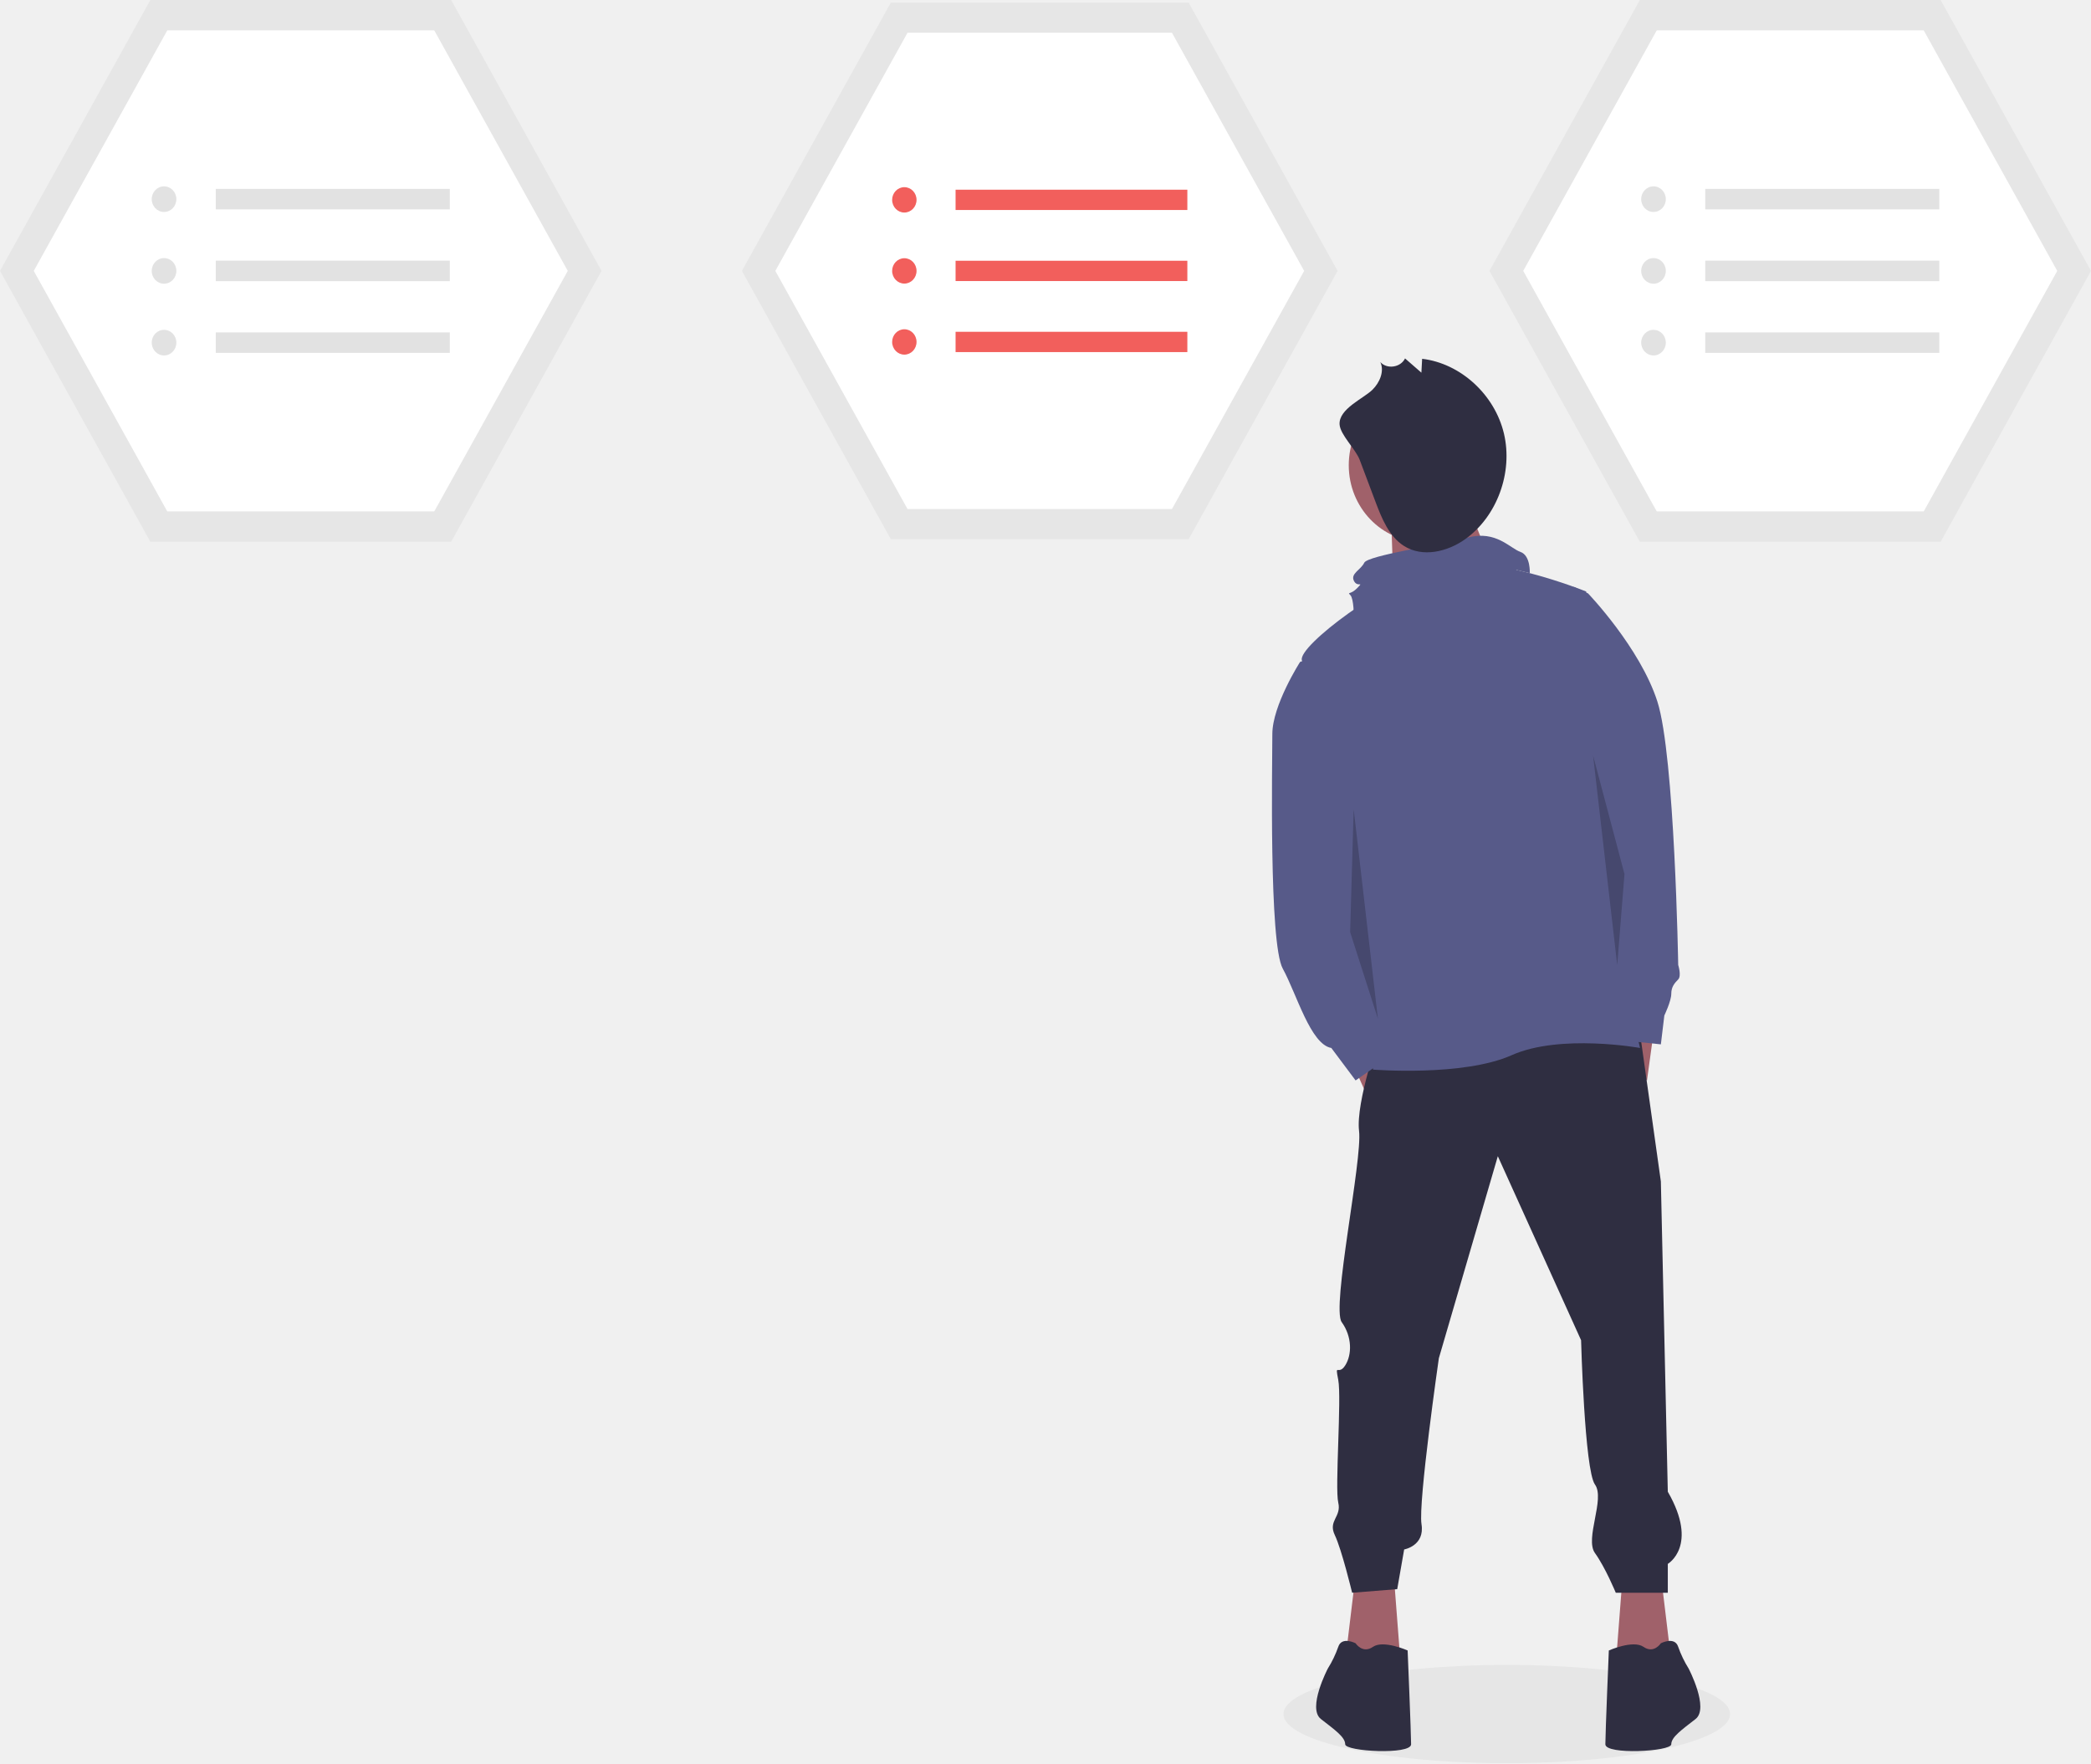
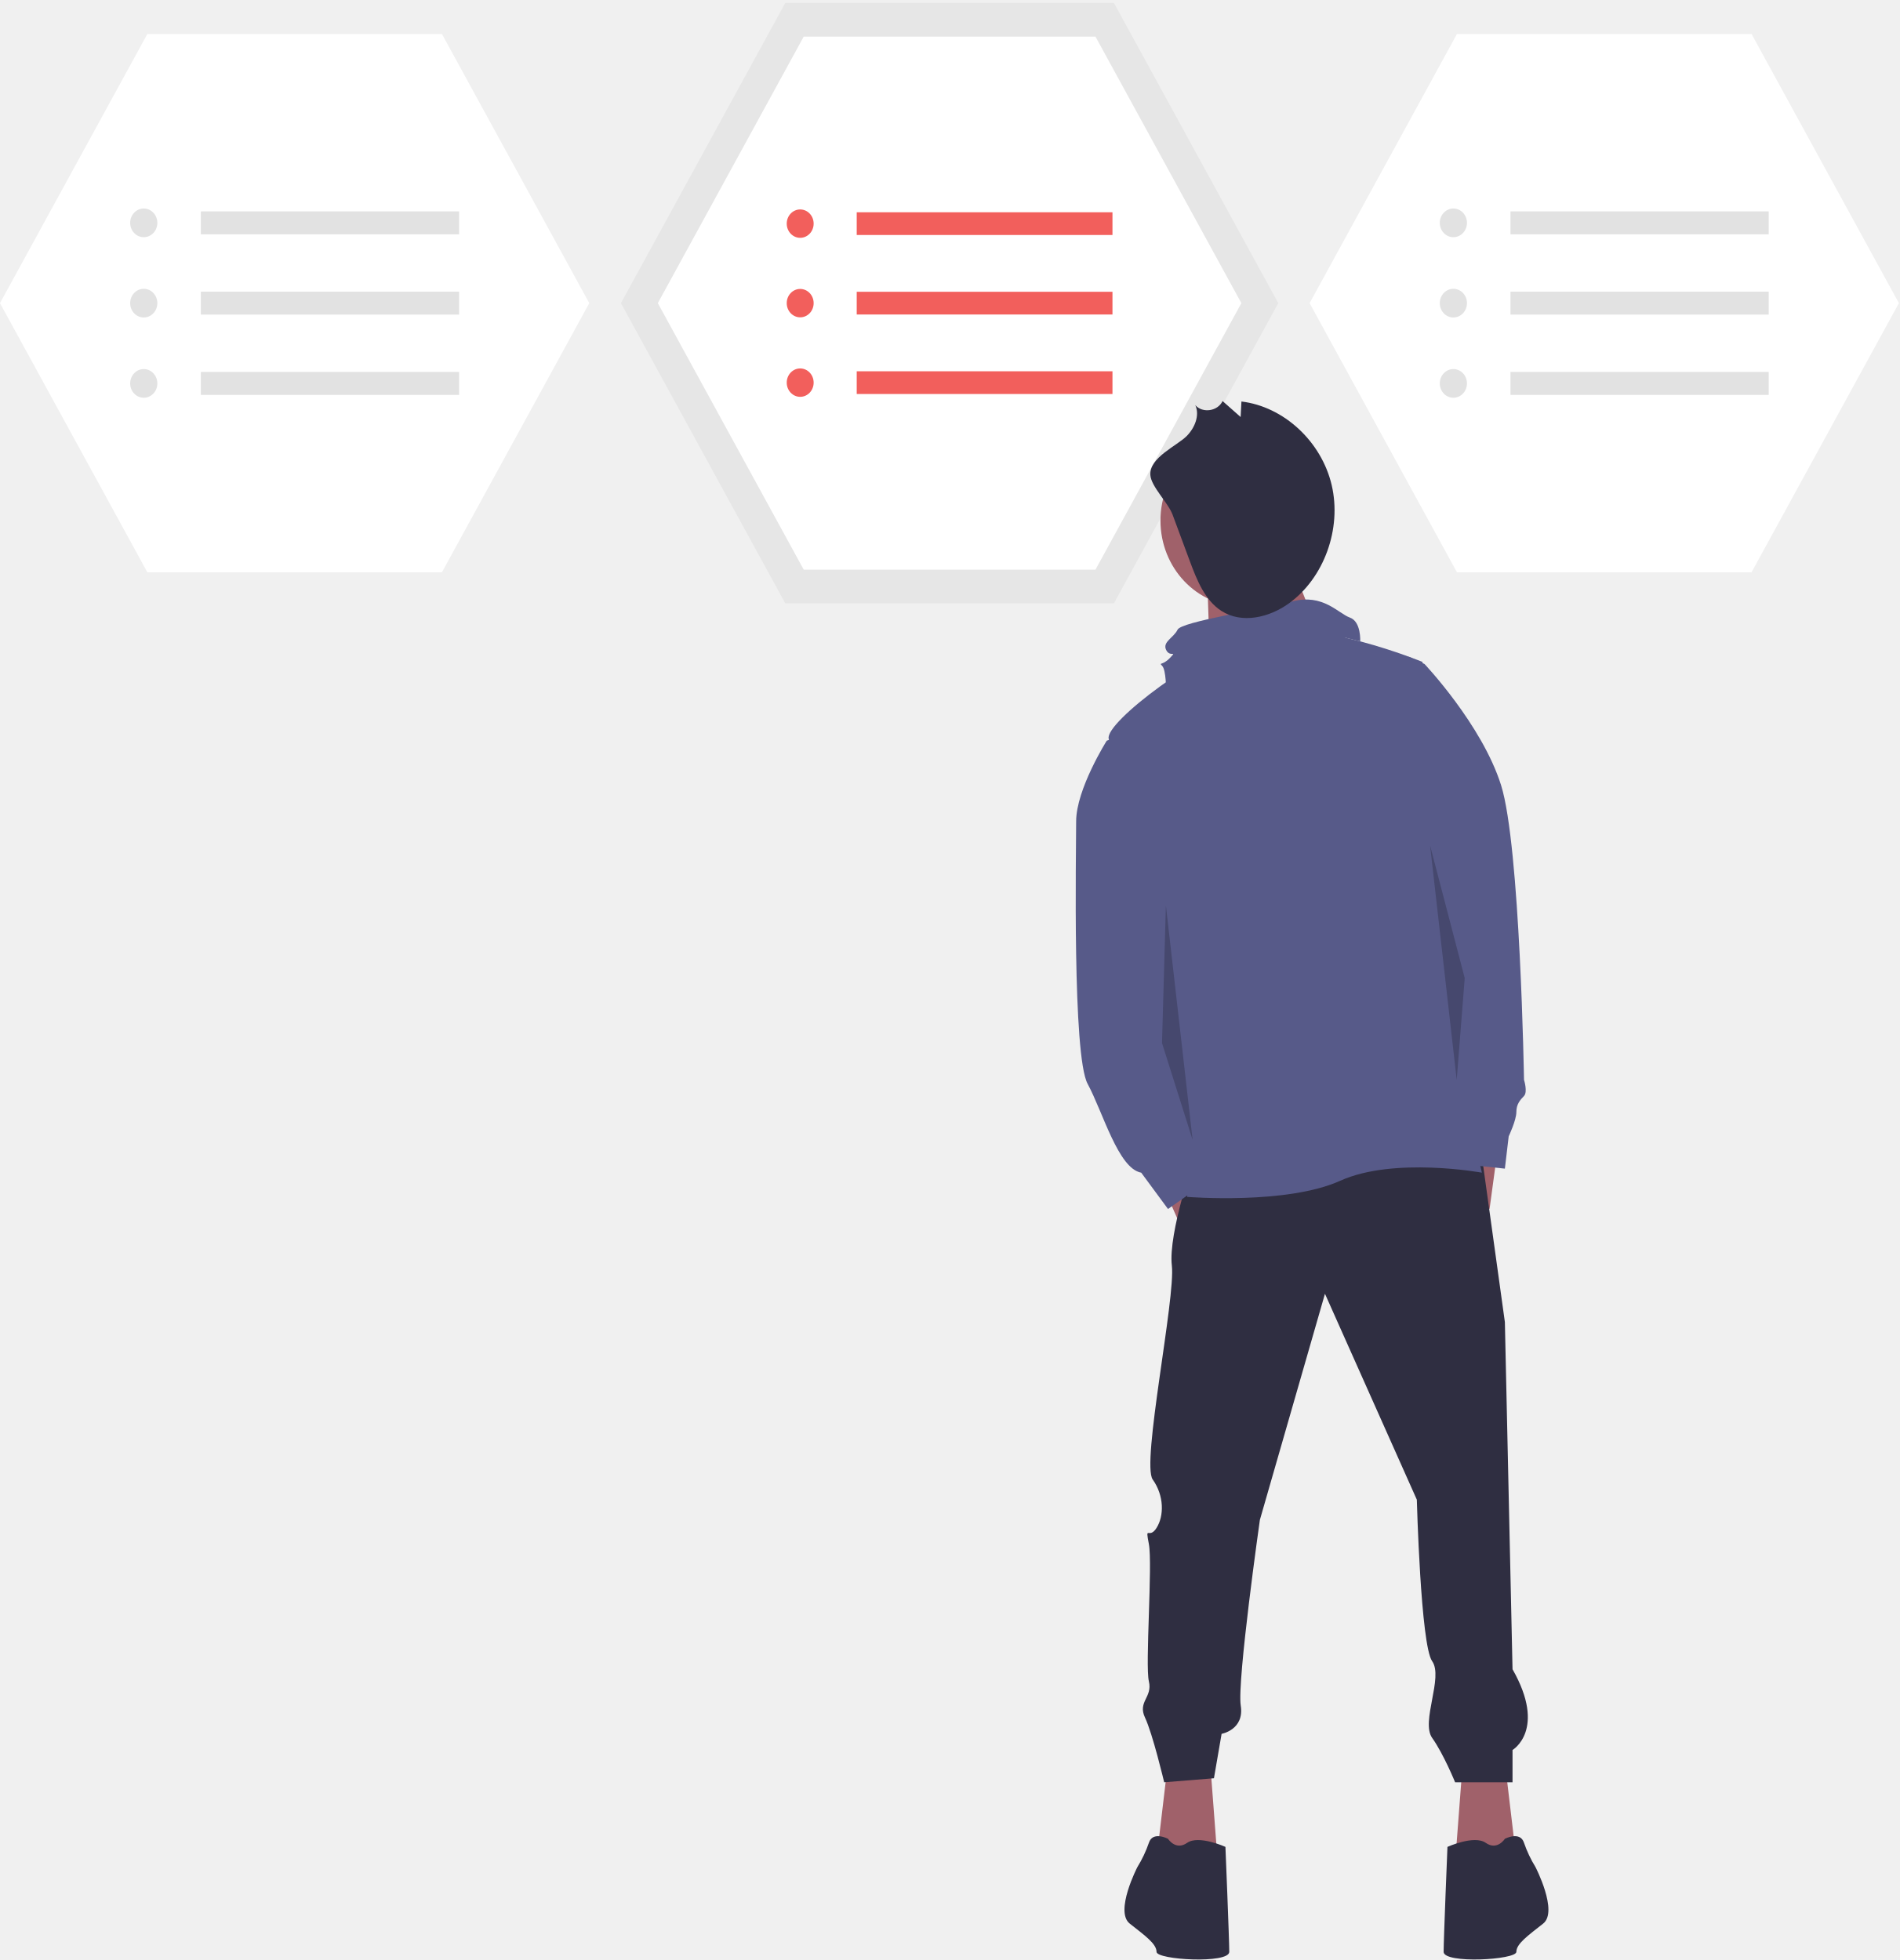
- <svg xmlns="http://www.w3.org/2000/svg" width="810" height="683" viewBox="0 0 810 683" fill="none">
-   <g clip-path="url(#clip0)">
-     <path d="M583.691 683C631.458 683 670.181 674.477 670.181 663.964C670.181 653.451 631.458 644.928 583.691 644.928C535.924 644.928 497.202 653.451 497.202 663.964C497.202 674.477 535.924 683 583.691 683Z" fill="#E6E6E6" />
-     <path d="M174.765 0H58.255L0 104.937L58.255 209.875H174.765L233.02 104.937L174.765 0Z" fill="#E6E6E6" />
-     <path d="M64.794 198.096H168.226L219.943 104.937L168.226 11.779H64.794L13.078 104.937L64.794 198.096Z" fill="white" />
-     <path d="M63.545 82.109C66.18 82.109 68.316 79.888 68.316 77.147C68.316 74.406 66.18 72.184 63.545 72.184C60.909 72.184 58.773 74.406 58.773 77.147C58.773 79.888 60.909 82.109 63.545 82.109Z" fill="#E2E2E2" />
-     <path d="M63.545 109.9C66.18 109.9 68.316 107.678 68.316 104.937C68.316 102.197 66.18 99.975 63.545 99.975C60.909 99.975 58.773 102.197 58.773 104.937C58.773 107.678 60.909 109.9 63.545 109.9Z" fill="#E2E2E2" />
-     <path d="M63.545 137.69C66.18 137.69 68.316 135.468 68.316 132.728C68.316 129.987 66.18 127.765 63.545 127.765C60.909 127.765 58.773 129.987 58.773 132.728C58.773 135.468 60.909 137.69 63.545 137.69Z" fill="#E2E2E2" />
-     <path d="M174.247 73.177H83.586V81.117H174.247V73.177Z" fill="#E2E2E2" />
-     <path d="M174.247 100.967H83.586V108.907H174.247V100.967Z" fill="#E2E2E2" />
-     <path d="M174.247 128.758H83.586V136.698H174.247V128.758Z" fill="#E2E2E2" />
-     <path d="M751.745 0H635.235L576.98 104.937L635.235 209.875H751.745L810 104.937L751.745 0Z" fill="#E6E6E6" />
-     <path d="M641.774 198.096H745.206L796.922 104.937L745.206 11.779H641.774L590.057 104.937L641.774 198.096Z" fill="white" />
-     <path d="M640.524 82.109C643.16 82.109 645.296 79.888 645.296 77.147C645.296 74.406 643.16 72.184 640.524 72.184C637.889 72.184 635.753 74.406 635.753 77.147C635.753 79.888 637.889 82.109 640.524 82.109Z" fill="#E2E2E2" />
-     <path d="M640.524 109.9C643.16 109.9 645.296 107.678 645.296 104.937C645.296 102.197 643.16 99.975 640.524 99.975C637.889 99.975 635.753 102.197 635.753 104.937C635.753 107.678 637.889 109.9 640.524 109.9Z" fill="#E2E2E2" />
-     <path d="M640.524 137.69C643.16 137.69 645.296 135.468 645.296 132.728C645.296 129.987 643.16 127.765 640.524 127.765C637.889 127.765 635.753 129.987 635.753 132.728C635.753 135.468 637.889 137.69 640.524 137.69Z" fill="#E2E2E2" />
-     <path d="M751.227 73.177H660.565V81.117H751.227V73.177Z" fill="#E2E2E2" />
-     <path d="M751.227 100.967H660.565V108.907H751.227V100.967Z" fill="#E2E2E2" />
-     <path d="M751.227 128.758H660.565V136.698H751.227V128.758Z" fill="#E2E2E2" />
-     <path d="M460.46 1.019H345.081L287.392 104.937L345.081 208.856H460.46L518.15 104.937L460.46 1.019Z" fill="#E6E6E6" />
-     <path d="M351.557 197.191H453.985L505.199 104.937L453.985 12.683H351.557L300.343 104.937L351.557 197.191Z" fill="white" />
-     <path d="M350.32 82.331C352.929 82.331 355.045 80.131 355.045 77.417C355.045 74.703 352.929 72.502 350.32 72.502C347.71 72.502 345.594 74.703 345.594 77.417C345.594 80.131 347.71 82.331 350.32 82.331Z" fill="#F25F5C" />
-     <path d="M350.32 109.852C352.929 109.852 355.045 107.651 355.045 104.937C355.045 102.223 352.929 100.023 350.32 100.023C347.71 100.023 345.594 102.223 345.594 104.937C345.594 107.651 347.71 109.852 350.32 109.852Z" fill="#F25F5C" />
-     <path d="M350.32 137.372C352.929 137.372 355.045 135.172 355.045 132.458C355.045 129.744 352.929 127.543 350.32 127.543C347.71 127.543 345.594 129.744 345.594 132.458C345.594 135.172 347.71 137.372 350.32 137.372Z" fill="#F25F5C" />
-     <path d="M459.947 73.485H370.166V81.348H459.947V73.485Z" fill="#F25F5C" />
-     <path d="M459.947 101.006H370.166V108.869H459.947V101.006Z" fill="#F25F5C" />
-     <path d="M459.947 128.526H370.166V136.389H459.947V128.526Z" fill="#F25F5C" />
-     <path d="M565.319 182.831C565.319 182.831 574.769 219.495 582.799 221.931C590.83 224.368 539.965 231.976 539.965 231.976L538.843 199.12L565.319 182.831Z" fill="#A0616A" />
-     <path d="M523.779 411.535L533.185 432.499L543.936 421.318L537.216 404.547L523.779 411.535Z" fill="#A0616A" />
-     <path d="M640.69 398.957L638.002 418.523L629.939 412.933V391.969L640.69 398.957Z" fill="#A0616A" />
-     <path d="M525.123 609.989L521.092 643.531L542.592 644.928L539.905 609.989H525.123Z" fill="#A0616A" />
-     <path d="M643.378 609.989L647.409 643.531L625.908 644.928L628.596 609.989H643.378Z" fill="#A0616A" />
-     <path d="M534.529 400.354C534.529 400.354 525.123 426.908 526.466 438.089C527.81 449.269 515.716 506.569 519.747 512.16C523.779 517.75 523.779 524.738 521.091 528.93C518.404 533.123 517.06 527.533 518.404 534.521C519.747 541.508 517.06 576.447 518.404 582.038C519.747 587.628 514.372 589.026 517.06 594.616C519.747 600.206 523.779 616.977 523.779 616.977L541.248 615.579L543.936 600.206C543.936 600.206 551.999 598.809 550.655 590.423C549.311 582.038 557.374 526.135 557.374 526.135L580.219 447.872L612.47 519.147C612.47 519.147 613.814 569.46 617.845 575.05C621.876 580.64 613.814 596.013 617.845 601.604C621.876 607.194 625.908 616.977 625.908 616.977H646.065V605.796C646.065 605.796 658.159 598.808 646.065 577.845L643.377 457.655L635.315 400.354H534.529Z" fill="#2F2E41" />
-     <path d="M545.28 639.338C545.28 639.338 535.873 635.145 531.842 637.94C527.81 640.735 525.123 636.543 525.123 636.543C525.123 636.543 519.747 633.748 518.404 637.94C517.37 640.886 516.018 643.699 514.372 646.326C514.372 646.326 506.309 661.699 511.685 665.892C517.06 670.084 521.091 672.879 521.091 675.675C521.091 678.47 546.624 679.867 546.624 675.675C546.624 671.482 545.28 639.338 545.28 639.338Z" fill="#2F2E41" />
-     <path d="M623.22 639.338C623.22 639.338 632.627 635.145 636.658 637.94C640.69 640.735 643.377 636.543 643.377 636.543C643.377 636.543 648.753 633.748 650.096 637.94C651.13 640.886 652.482 643.699 654.128 646.326C654.128 646.326 662.191 661.699 656.815 665.892C651.44 670.084 647.409 672.879 647.409 675.675C647.409 678.47 621.876 679.867 621.876 675.675C621.876 671.482 623.22 639.338 623.22 639.338Z" fill="#2F2E41" />
-     <path d="M614.486 229.153C614.486 229.153 576.859 213.78 556.702 219.37C536.545 224.96 502.95 250.117 504.294 255.707C505.637 261.297 518.404 326.284 518.404 326.284C518.404 326.284 518.404 365.415 525.123 377.994C531.842 390.572 533.185 400.355 533.185 400.355L531.842 414.33C531.842 414.33 566.781 417.125 585.594 408.74C604.407 400.355 635.315 405.945 635.315 405.945C635.315 405.945 619.189 336.067 611.126 324.886C603.063 313.706 614.486 229.153 614.486 229.153Z" fill="#575A89" />
-     <path d="M515.716 252.213L503.622 256.406C503.622 256.406 492.871 273.176 492.871 284.357C492.871 295.537 491.527 365.415 496.903 375.198C502.278 384.981 507.653 404.547 515.716 405.945L525.123 418.523L541.248 407.342L535.873 394.764L515.716 252.213Z" fill="#575A89" />
-     <path d="M596.344 231.249L609.711 227.345L615.157 229.852C615.157 229.852 635.314 250.815 642.034 271.779C648.753 292.742 650.096 373.801 650.096 373.801C650.096 373.801 651.44 377.993 650.096 379.391C648.753 380.789 647.409 382.186 647.409 384.981C647.409 387.776 644.721 393.367 644.721 393.367L643.377 404.547L629.939 403.15C629.939 403.15 604.407 324.886 604.407 306.718C604.407 288.549 596.344 231.249 596.344 231.249Z" fill="#575A89" />
-     <path d="M592.596 222.021C592.596 222.021 592.985 215.177 588.953 213.78C584.922 212.382 579.547 205.394 568.796 208.19C558.046 210.985 529.826 215.177 528.482 217.972C527.138 220.768 523.107 222.165 524.451 224.96C525.795 227.755 528.482 224.96 525.795 227.755C523.107 230.551 521.763 229.153 523.107 230.551C524.451 231.948 524.451 238.936 524.451 238.936C524.451 238.936 544.608 252.912 549.983 251.514C555.358 250.116 587.438 220.771 587.438 220.771L592.596 222.021Z" fill="#575A89" />
-     <path opacity="0.2" d="M524.378 313.47L523.016 361.076L533.767 394.616L524.378 313.47Z" fill="black" />
-     <path opacity="0.2" d="M617.122 292.671L629.281 338.588L626.471 373.823L617.122 292.671Z" fill="black" />
-     <path d="M550.998 209.875C566.751 209.875 579.522 196.593 579.522 180.21C579.522 163.827 566.751 150.546 550.998 150.546C535.245 150.546 522.475 163.827 522.475 180.21C522.475 196.593 535.245 209.875 550.998 209.875Z" fill="#A0616A" />
-     <path d="M526.726 178.164C528.738 183.512 530.751 188.86 532.764 194.208C535.238 200.783 538.072 207.817 543.872 211.486C551.033 216.016 560.596 213.807 567.523 208.9C579.888 200.14 586.176 183.038 582.584 167.933C578.992 152.829 565.765 140.745 550.899 138.989L550.613 144.359L544.277 138.836C542.591 142.366 537.262 143.15 534.701 140.244C536.366 143.832 534.445 148.208 531.671 150.957C528.263 154.334 518.515 158.392 518.92 164.428C519.19 168.456 525.155 173.989 526.726 178.164Z" fill="#2F2E41" />
-   </g>
-   <defs>
-     <clipPath id="clip0">
-       <rect width="810" height="683" fill="white" />
-     </clipPath>
-   </defs>
+ <svg xmlns="http://www.w3.org/2000/svg" width="438" height="452" viewBox="0 0 438 452" fill="none">
+   <path d="M33.967 131.967H101.9L135.867 69.907L101.9 7.847H33.967L0 69.907L33.967 131.967Z" fill="white" />
+   <path d="M33.146 54.7C34.877 54.7 36.28 53.219 36.28 51.394C36.28 49.568 34.877 48.088 33.146 48.088C31.415 48.088 30.012 49.568 30.012 51.394C30.012 53.219 31.415 54.7 33.146 54.7Z" fill="#E2E2E2" />
+   <path d="M33.146 73.213C34.877 73.213 36.28 71.733 36.28 69.907C36.28 68.081 34.877 66.601 33.146 66.601C31.415 66.601 30.012 68.081 30.012 69.907C30.012 71.733 31.415 73.213 33.146 73.213Z" fill="#E2E2E2" />
+   <path d="M33.146 91.726C34.877 91.726 36.28 90.246 36.28 88.42C36.28 86.594 34.877 85.114 33.146 85.114C31.415 85.114 30.012 86.594 30.012 88.42C30.012 90.246 31.415 91.726 33.146 91.726Z" fill="#E2E2E2" />
+   <path d="M105.855 48.749H46.309V54.038H105.855V48.749Z" fill="#E2E2E2" />
+   <path d="M105.855 67.262H46.309V72.552H105.855V67.262Z" fill="#E2E2E2" />
+   <path d="M105.855 85.776H46.309V91.065H105.855V85.776Z" fill="#E2E2E2" />
+   <path d="M335.921 131.967H403.855L437.822 69.907L403.855 7.847H335.921L301.955 69.907L335.921 131.967Z" fill="white" />
+   <path d="M335.101 54.7C336.832 54.7 338.235 53.219 338.235 51.394C338.235 49.568 336.832 48.088 335.101 48.088C333.37 48.088 331.967 49.568 331.967 51.394C331.967 53.219 333.37 54.7 335.101 54.7Z" fill="#E2E2E2" />
+   <path d="M335.101 73.213C336.832 73.213 338.235 71.733 338.235 69.907C338.235 68.081 336.832 66.601 335.101 66.601C333.37 66.601 331.967 68.081 331.967 69.907C331.967 71.733 333.37 73.213 335.101 73.213Z" fill="#E2E2E2" />
+   <path d="M335.101 91.726C336.832 91.726 338.235 90.246 338.235 88.42C338.235 86.594 336.832 85.114 335.101 85.114C333.37 85.114 331.967 86.594 331.967 88.42C331.967 90.246 333.37 91.726 335.101 91.726Z" fill="#E2E2E2" />
+   <path d="M407.809 48.749H348.263V54.038H407.809V48.749Z" fill="#E2E2E2" />
+   <path d="M407.809 67.262H348.263V72.552H407.809V67.262Z" fill="#E2E2E2" />
+   <path d="M407.809 85.776H348.263V91.065H407.809V85.776Z" fill="#E2E2E2" />
+   <path d="M256.836 0.679H181.057L143.167 69.907L181.057 139.135H256.836L294.727 69.907L256.836 0.679Z" fill="#E6E6E6" />
+   <path d="M185.31 131.365H252.584L286.22 69.907L252.584 8.449H185.31L151.673 69.907L185.31 131.365Z" fill="white" />
+   <path d="M184.497 54.847C186.211 54.847 187.601 53.382 187.601 51.573C187.601 49.765 186.211 48.3 184.497 48.3C182.783 48.3 181.394 49.765 181.394 51.573C181.394 53.382 182.783 54.847 184.497 54.847Z" fill="#F25F5C" />
+   <path d="M184.497 73.181C186.211 73.181 187.601 71.715 187.601 69.907C187.601 68.099 186.211 66.633 184.497 66.633C182.783 66.633 181.394 68.099 181.394 69.907C181.394 71.715 182.783 73.181 184.497 73.181Z" fill="#F25F5C" />
+   <path d="M184.497 91.514C186.211 91.514 187.601 90.049 187.601 88.241C187.601 86.433 186.211 84.967 184.497 84.967C182.783 84.967 181.394 86.433 181.394 88.241C181.394 90.049 182.783 91.514 184.497 91.514Z" fill="#F25F5C" />
+   <path d="M256.5 48.954H197.532V54.193H256.5V48.954Z" fill="#F25F5C" />
+   <path d="M256.5 67.288H197.532V72.526H256.5V67.288Z" fill="#F25F5C" />
+   <path d="M256.5 85.622H197.532V90.86H256.5V85.622Z" fill="#F25F5C" />
+   <path d="M268.423 274.156L274.601 288.121L281.662 280.673L277.249 269.5L268.423 274.156Z" fill="#A0616A" />
+   <path d="M295.707 121.798C295.707 121.798 301.913 146.222 307.188 147.846C312.462 149.469 279.054 154.538 279.054 154.538L278.317 132.649L295.707 121.798Z" fill="#A0616A" />
+   <path d="M345.21 265.777L343.444 278.811L338.149 275.087V261.122L345.21 265.777Z" fill="#A0616A" />
+   <path d="M269.306 406.362L266.658 428.706L280.78 429.637L279.015 406.362H269.306Z" fill="#A0616A" />
+   <path d="M346.975 406.362L349.622 428.706L335.501 429.637L337.266 406.362H346.975Z" fill="#A0616A" />
+   <path d="M275.484 266.708C275.484 266.708 269.306 284.397 270.189 291.845C271.071 299.293 263.128 337.466 265.776 341.19C268.424 344.914 268.424 349.569 266.658 352.362C264.893 355.155 264.011 351.431 264.893 356.086C265.776 360.741 264.011 384.017 264.893 387.741C265.776 391.465 262.245 392.396 264.011 396.12C265.776 399.844 268.423 411.017 268.423 411.017L279.897 410.086L281.662 399.844C281.662 399.844 286.958 398.913 286.075 393.327C285.193 387.741 290.488 350.5 290.488 350.5L305.493 298.362L326.675 345.845C326.675 345.845 327.557 379.362 330.205 383.086C332.853 386.81 327.557 397.051 330.205 400.775C332.853 404.499 335.501 411.017 335.501 411.017H348.74V403.568C348.74 403.568 356.683 398.913 348.74 384.948L346.975 304.88L341.679 266.708H275.484Z" fill="#2F2E41" />
+   <path d="M282.545 425.913C282.545 425.913 276.367 423.12 273.719 424.982C271.071 426.844 269.306 424.051 269.306 424.051C269.306 424.051 265.776 422.189 264.893 424.982C264.214 426.944 263.326 428.818 262.245 430.568C262.245 430.568 256.95 440.81 260.48 443.603C264.01 446.396 266.658 448.258 266.658 450.12C266.658 451.982 283.428 452.913 283.428 450.12C283.428 447.327 282.545 425.913 282.545 425.913Z" fill="#2F2E41" />
+   <path d="M333.736 425.913C333.736 425.913 339.914 423.12 342.562 424.982C345.209 426.844 346.975 424.051 346.975 424.051C346.975 424.051 350.505 422.189 351.388 424.982C352.066 426.944 352.955 428.818 354.035 430.568C354.035 430.568 359.331 440.81 355.801 443.603C352.27 446.396 349.622 448.258 349.622 450.12C349.622 451.982 332.853 452.913 332.853 450.12C332.853 447.327 333.736 425.913 333.736 425.913Z" fill="#2F2E41" />
+   <path d="M327.999 152.657C327.999 152.657 303.286 142.415 290.047 146.14C276.808 149.864 254.743 166.622 255.626 170.346C256.508 174.07 264.893 217.363 264.893 217.363C264.893 217.363 264.893 243.432 269.306 251.811C273.719 260.19 274.602 266.708 274.602 266.708L273.719 276.018C273.719 276.018 296.666 277.88 309.023 272.294C321.379 266.708 341.679 270.432 341.679 270.432C341.679 270.432 331.088 223.88 325.792 216.432C320.497 208.984 327.999 152.657 327.999 152.657Z" fill="#575A89" />
+   <path d="M263.128 168.019L255.184 170.812C255.184 170.812 248.124 181.984 248.124 189.432C248.124 196.881 247.241 243.432 250.772 249.949C254.302 256.466 257.832 269.501 263.128 270.432L269.306 278.811L279.897 271.363L276.367 262.984L263.128 168.019Z" fill="#575A89" />
+   <path d="M316.084 154.054L324.863 151.452L328.44 153.123C328.44 153.123 341.679 167.088 346.092 181.053C350.505 195.019 351.388 249.018 351.388 249.018C351.388 249.018 352.27 251.811 351.388 252.742C350.505 253.673 349.622 254.604 349.622 256.466C349.622 258.328 347.857 262.053 347.857 262.053L346.975 269.501L338.149 268.57C338.149 268.57 321.379 216.432 321.379 204.329C321.379 192.226 316.084 154.054 316.084 154.054Z" fill="#575A89" />
+   <path d="M313.622 147.906C313.622 147.906 313.877 143.347 311.229 142.416C308.582 141.485 305.051 136.829 297.99 138.692C290.93 140.554 272.395 143.347 271.513 145.209C270.63 147.071 267.982 148.002 268.865 149.864C269.747 151.726 271.513 149.864 269.747 151.726C267.982 153.588 267.1 152.657 267.982 153.588C268.865 154.519 268.865 159.174 268.865 159.174C268.865 159.174 282.104 168.484 285.634 167.553C289.164 166.622 310.234 147.073 310.234 147.073L313.622 147.906Z" fill="#575A89" />
+   <path opacity="0.2" d="M268.817 208.827L267.922 240.541L274.983 262.885L268.817 208.827Z" fill="black" />
+   <path opacity="0.2" d="M329.73 194.971L337.716 225.56L335.871 249.033L329.73 194.971Z" fill="black" />
+   <path d="M286.301 139.814C296.647 139.814 305.035 130.966 305.035 120.052C305.035 109.138 296.647 100.29 286.301 100.29C275.955 100.29 267.567 109.138 267.567 120.052C267.567 130.966 275.955 139.814 286.301 139.814Z" fill="#A0616A" />
+   <path d="M270.359 118.689C271.681 122.252 273.003 125.814 274.325 129.377C275.95 133.757 277.811 138.443 281.62 140.887C286.324 143.905 292.604 142.434 297.154 139.165C305.275 133.329 309.405 121.936 307.046 111.874C304.687 101.811 295.999 93.761 286.236 92.592L286.048 96.169L281.886 92.49C280.779 94.841 277.279 95.363 275.597 93.428C276.69 95.818 275.429 98.733 273.607 100.564C271.369 102.814 264.966 105.517 265.232 109.538C265.409 112.222 269.327 115.908 270.359 118.689Z" fill="#2F2E41" />
</svg>
